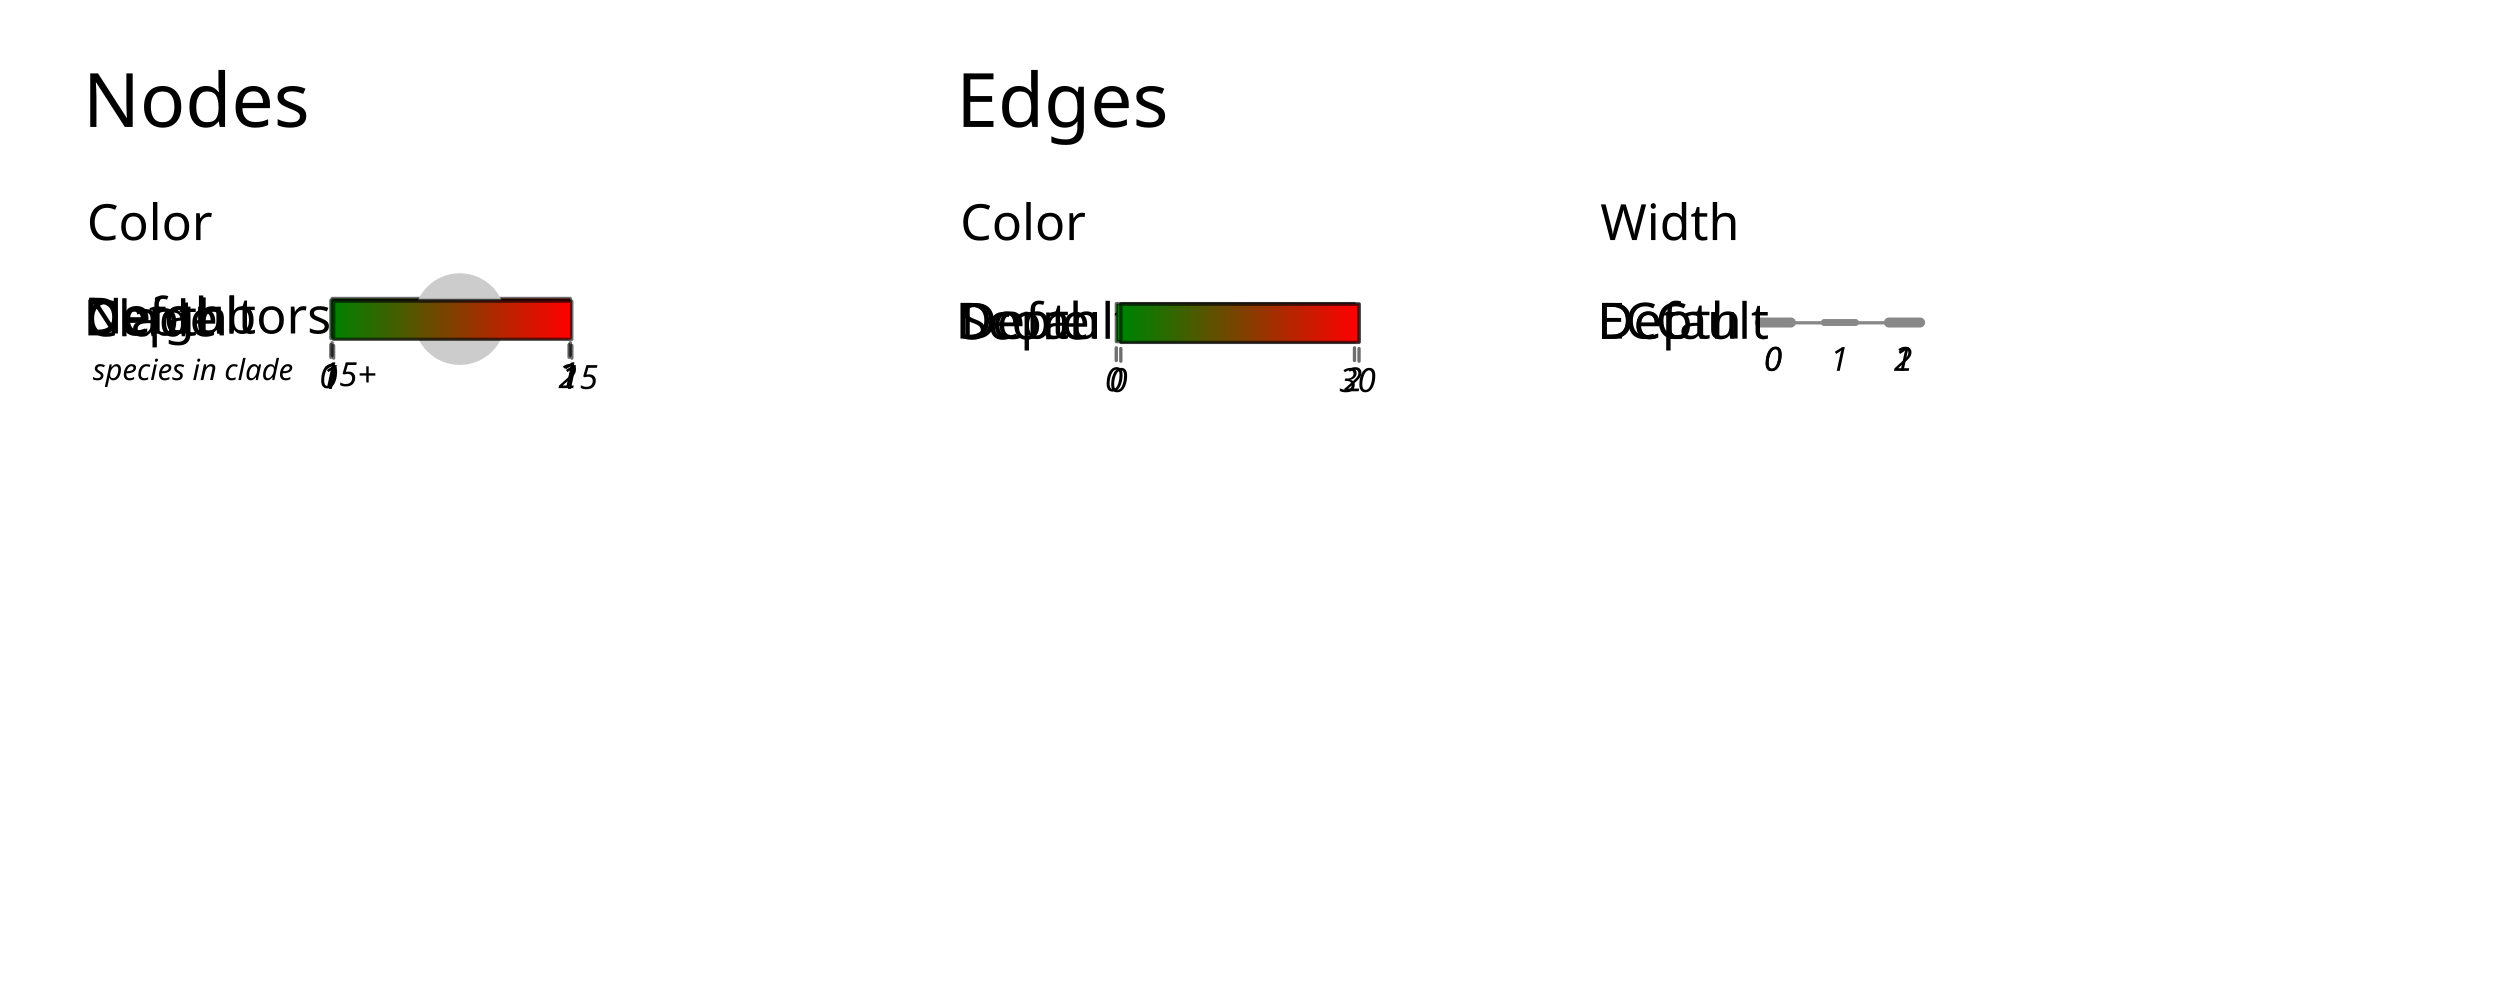
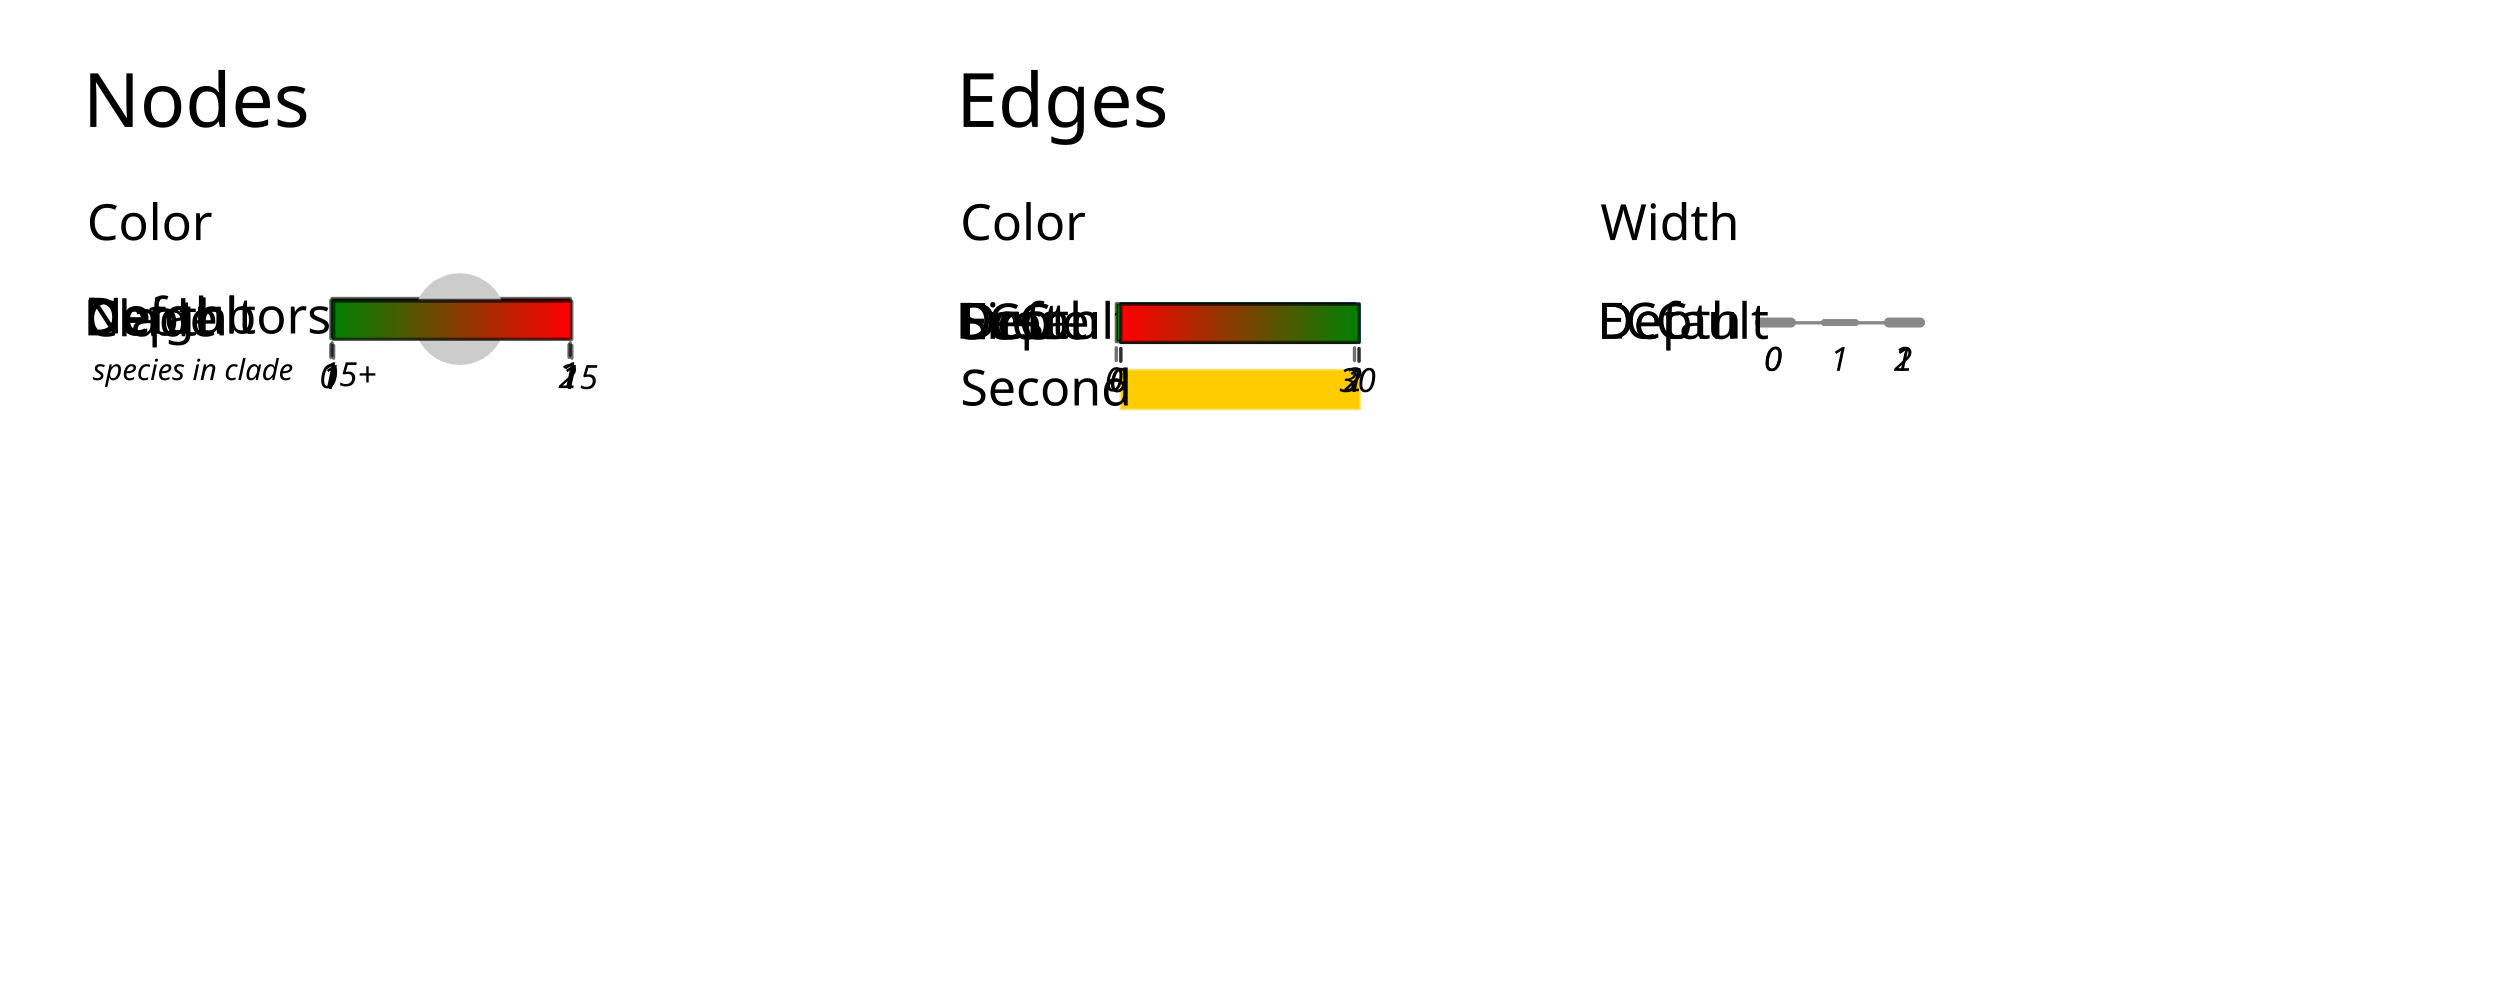
<svg xmlns="http://www.w3.org/2000/svg" xmlns:xlink="http://www.w3.org/1999/xlink" width="750px" height="300px" viewBox="0 0 750 300" id="svg2" version="1.1">
  <defs id="defs4">
    <linearGradient id="reverse">
      <stop id="stop4273" offset="0" style="stop-color:#ff0000;stop-opacity:1;" />
      <stop id="stop4275" offset="1" style="stop-color:#008000;stop-opacity:1" />
    </linearGradient>
    <linearGradient id="linearGradient4140">
      <stop style="stop-color:#ff0000;stop-opacity:1;" offset="0" id="stop4142" />
      <stop style="stop-color:#008000;stop-opacity:1" offset="1" id="stop4144" />
    </linearGradient>
    <linearGradient xlink:href="#linearGradient4140" id="linearGradient4146" x1="407.369" y1="97.968" x2="338.379" y2="97.968" gradientUnits="userSpaceOnUse" gradientTransform="translate(-263.4103,-28)" />
    <linearGradient xlink:href="#linearGradient4140" id="linearGradient4146-4" x1="406.359" y1="96.958" x2="334.844" y2="96.958" gradientUnits="userSpaceOnUse" gradientTransform="translate(-262.0425,-27.7839)" />
    <linearGradient xlink:href="#reverse" id="linearGradient4146-4-9" x1="170.993" y1="205.802" x2="100.236" y2="205.802" gradientUnits="userSpaceOnUse" gradientTransform="translate(-0.7950916,-26.24808)" />
    <linearGradient xlink:href="#reverse" id="linearGradient4146-4-9-7" x1="170.993" y1="205.802" x2="100.236" y2="205.802" gradientUnits="userSpaceOnUse" gradientTransform="translate(-0.4102367,-26.83225)" />
    <linearGradient xlink:href="#reverse" id="linearGradient4146-4-9-7-3" x1="170.993" y1="205.802" x2="100.236" y2="205.802" gradientUnits="userSpaceOnUse" gradientTransform="translate(-1.250349,-27.08224)" />
  </defs>
  <g id="layer1">
    <g id="g4277">
      <g transform="translate(263.4689,15.85714)" edge_color="color" id="score_group-3">
        <rect style="opacity:1;fill:#888888;fill-opacity:1;fill-rule:nonzero;stroke:#000000;stroke-width:1;stroke-linecap:round;stroke-linejoin:round;stroke-miterlimit:10;stroke-dasharray:none;stroke-dashoffset:0;stroke-opacity:0.569" id="rect4138-8" width="71.429" height="11.429" x="72.857" y="75.291" />
        <text xml:space="preserve" style="font-style:oblique;font-variant:normal;font-weight:normal;font-stretch:normal;font-size:45px;line-height:125%;font-family:Tahoma;-inkscape-font-specification:'Sans Oblique';letter-spacing:0px;word-spacing:0px;fill:#000000;fill-opacity:1;stroke:none;stroke-width:1px;stroke-linecap:butt;stroke-linejoin:miter;stroke-opacity:1" x="24.643" y="85.791" id="text4162-3">
          <tspan id="tspan4164-2" x="24.643" y="85.791" style="font-style:normal;font-variant:normal;font-weight:normal;font-stretch:normal;font-size:15px;font-family:Tahoma;-inkscape-font-specification:Tahoma">Default</tspan>
+         </text>
+       </g>
+       <g transform="translate(263.4689,15.85714)" edge_color="ecc_type" id="score_group-3">
+         <rect style="opacity:1;fill:#00ccff;fill-opacity:1;fill-rule:nonzero;stroke:#00ccff;stroke-width:1;stroke-linecap:round;stroke-linejoin:round;stroke-miterlimit:10;stroke-dasharray:none;stroke-dashoffset:0;stroke-opacity:0.569" id="rect4138-8" width="71.429" height="11.429" x="72.857" y="75.291" />
+         <text xml:space="preserve" style="font-style:oblique;font-variant:normal;font-weight:normal;font-stretch:normal;font-size:45px;line-height:125%;font-family:Tahoma;-inkscape-font-specification:'Sans Oblique';letter-spacing:0px;word-spacing:0px;fill:#000000;fill-opacity:1;stroke:none;stroke-width:1px;stroke-linecap:butt;stroke-linejoin:miter;stroke-opacity:1" x="24.643" y="85.791" id="text4162-3">
+           <tspan id="tspan4164-2" x="24.643" y="85.791" style="font-style:normal;font-variant:normal;font-weight:normal;font-stretch:normal;font-size:15px;font-family:Tahoma;-inkscape-font-specification:Tahoma">First</tspan>
+         </text>
+         <rect style="opacity:1;fill:#ffcc00;fill-opacity:1;fill-rule:nonzero;stroke:#ffcc00;stroke-width:1;stroke-linecap:round;stroke-linejoin:round;stroke-miterlimit:10;stroke-dasharray:none;stroke-dashoffset:0;stroke-opacity:0.569" id="rect4138-8" width="71.429" height="11.429" x="72.857" y="95.291" />
+         <text xml:space="preserve" style="font-style:oblique;font-variant:normal;font-weight:normal;font-stretch:normal;font-size:45px;line-height:125%;font-family:Tahoma;-inkscape-font-specification:'Sans Oblique';letter-spacing:0px;word-spacing:0px;fill:#000000;fill-opacity:1;stroke:none;stroke-width:1px;stroke-linecap:butt;stroke-linejoin:miter;stroke-opacity:1" x="24.643" y="85.791" id="text4162-3">
+           <tspan id="tspan4164-2" x="24.643" y="105.791" style="font-style:normal;font-variant:normal;font-weight:normal;font-stretch:normal;font-size:15px;font-family:Tahoma;-inkscape-font-specification:Tahoma">Second</tspan>
        </text>
      </g>
      <g transform="translate(262,0)" id="g4214">
        <text xml:space="preserve" style="font-style:oblique;font-variant:normal;font-weight:normal;font-stretch:normal;font-size:45px;line-height:125%;font-family:Tahoma;-inkscape-font-specification:'Sans Oblique';letter-spacing:0px;word-spacing:0px;fill:#000000;fill-opacity:1;stroke:none;stroke-width:1px;stroke-linecap:butt;stroke-linejoin:miter;stroke-opacity:1" x="24.885" y="38.076" id="text4134">
          <tspan id="tspan4136" x="24.885" y="38.076" style="font-style:normal;font-variant:normal;font-weight:normal;font-stretch:normal;font-size:22.5px;font-family:Tahoma;-inkscape-font-specification:Tahoma">Edges</tspan>
        </text>
        <text xml:space="preserve" style="font-style:oblique;font-variant:normal;font-weight:normal;font-stretch:normal;font-size:45px;line-height:125%;font-family:Tahoma;-inkscape-font-specification:'Sans Oblique';letter-spacing:0px;word-spacing:0px;fill:#000000;fill-opacity:1;stroke:none;stroke-width:1px;stroke-linecap:butt;stroke-linejoin:miter;stroke-opacity:1" x="26.061" y="72.015" id="text4134-9">
          <tspan id="tspan4136-5" x="26.061" y="72.015" style="font-style:normal;font-variant:normal;font-weight:normal;font-stretch:normal;font-size:15px;font-family:Tahoma;-inkscape-font-specification:Tahoma">Color</tspan>
        </text>
      </g>
      <g transform="translate(262.0425,27.7839)" edge_color="depth_color" id="score_group-2">
        <rect style="opacity:1;fill:url(#linearGradient4146-4);fill-opacity:1;fill-rule:nonzero;stroke:#000000;stroke-width:1;stroke-linecap:round;stroke-linejoin:round;stroke-miterlimit:10;stroke-dasharray:none;stroke-dashoffset:0;stroke-opacity:0.569" id="rect4138-0" width="71.429" height="11.429" x="72.857" y="63.291" />
        <text xml:space="preserve" style="font-style:oblique;font-variant:normal;font-weight:normal;font-stretch:normal;font-size:45px;line-height:125%;font-family:Tahoma;-inkscape-font-specification:'Sans Oblique';letter-spacing:0px;word-spacing:0px;fill:#000000;fill-opacity:1;stroke:none;stroke-width:1px;stroke-linecap:butt;stroke-linejoin:miter;stroke-opacity:1" x="24.643" y="73.791" id="text4162-9">
          <tspan id="tspan4164-4" x="24.643" y="73.791" style="font-style:normal;font-variant:normal;font-weight:normal;font-stretch:normal;font-size:15px;font-family:Tahoma;-inkscape-font-specification:Tahoma">Depth</tspan>
        </text>
        <path id="path4155-36" d="m 72.836,76.566 0,3.788" style="fill:#b2b2b2;fill-opacity:1;fill-rule:evenodd;stroke:#000000;stroke-width:1px;stroke-linecap:round;stroke-linejoin:miter;stroke-opacity:0.569" />
        <path id="path4155-3-6" d="m 144.304,76.566 0,3.788" style="fill:#b2b2b2;fill-opacity:1;fill-rule:evenodd;stroke:#000000;stroke-width:1px;stroke-linecap:round;stroke-linejoin:miter;stroke-opacity:0.569" />
        <text id="text4172-7" y="89.6" x="69.381" style="font-style:oblique;font-variant:normal;font-weight:normal;font-stretch:normal;font-size:45px;line-height:125%;font-family:Tahoma;-inkscape-font-specification:'Sans Oblique';letter-spacing:0px;word-spacing:0px;fill:#000000;fill-opacity:1;stroke:none;stroke-width:1px;stroke-linecap:butt;stroke-linejoin:miter;stroke-opacity:1" xml:space="preserve">
          <tspan style="font-size:10px" y="89.6" x="69.381" id="tspan4174-3">0</tspan>
        </text>
        <text id="text4172-9-2" y="89.6" x="141.111" style="font-style:oblique;font-variant:normal;font-weight:normal;font-stretch:normal;font-size:45px;line-height:125%;font-family:Tahoma;-inkscape-font-specification:'Sans Oblique';letter-spacing:0px;word-spacing:0px;fill:#000000;fill-opacity:1;stroke:none;stroke-width:1px;stroke-linecap:butt;stroke-linejoin:miter;stroke-opacity:1" xml:space="preserve">
          <tspan style="font-size:10px" y="89.6" x="141.111" id="tspan4174-5-2">2</tspan>
        </text>
      </g>
      <g transform="translate(263.4103,28)" edge_color="link_score" id="score_group">
        <rect style="opacity:1;fill:url(#linearGradient4146);fill-opacity:1;fill-rule:nonzero;stroke:#000000;stroke-width:1;stroke-linecap:round;stroke-linejoin:round;stroke-miterlimit:10;stroke-dasharray:none;stroke-dashoffset:0;stroke-opacity:0.569" id="rect4138" width="71.429" height="11.429" x="72.857" y="63.291" />
        <text xml:space="preserve" style="font-style:oblique;font-variant:normal;font-weight:normal;font-stretch:normal;font-size:45px;line-height:125%;font-family:Tahoma;-inkscape-font-specification:'Sans Oblique';letter-spacing:0px;word-spacing:0px;fill:#000000;fill-opacity:1;stroke:none;stroke-width:1px;stroke-linecap:butt;stroke-linejoin:miter;stroke-opacity:1" x="24.643" y="73.791" id="text4162">
          <tspan id="tspan4164" x="24.643" y="73.791" style="font-style:normal;font-variant:normal;font-weight:normal;font-stretch:normal;font-size:15px;font-family:Tahoma;-inkscape-font-specification:Tahoma">Score</tspan>
        </text>
        <path id="path4155" d="m 72.836,76.566 0,3.788" style="fill:#b2b2b2;fill-opacity:1;fill-rule:evenodd;stroke:#000000;stroke-width:1px;stroke-linecap:round;stroke-linejoin:miter;stroke-opacity:0.569" />
        <path id="path4155-3" d="m 144.304,76.566 0,3.788" style="fill:#b2b2b2;fill-opacity:1;fill-rule:evenodd;stroke:#000000;stroke-width:1px;stroke-linecap:round;stroke-linejoin:miter;stroke-opacity:0.569" />
        <text id="text4172" y="89.6" x="69.381" style="font-style:oblique;font-variant:normal;font-weight:normal;font-stretch:normal;font-size:45px;line-height:125%;font-family:Tahoma;-inkscape-font-specification:'Sans Oblique';letter-spacing:0px;word-spacing:0px;fill:#000000;fill-opacity:1;stroke:none;stroke-width:1px;stroke-linecap:butt;stroke-linejoin:miter;stroke-opacity:1" xml:space="preserve">
          <tspan style="font-size:10px" y="89.6" x="69.381" id="tspan4174">0</tspan>
        </text>
        <text id="text4172-9" y="89.6" x="138.317" style="font-style:oblique;font-variant:normal;font-weight:normal;font-stretch:normal;font-size:45px;line-height:125%;font-family:Tahoma;-inkscape-font-specification:'Sans Oblique';letter-spacing:0px;word-spacing:0px;fill:#000000;fill-opacity:1;stroke:none;stroke-width:1px;stroke-linecap:butt;stroke-linejoin:miter;stroke-opacity:1" xml:space="preserve">
          <tspan style="font-size:10px" y="89.6" x="138.317" id="tspan4174-5">30</tspan>
+         </text>
+       </g>
+       <g transform="translate(263.4103,28)" edge_color="ecc_score" id="score_group">
+         <rect style="opacity:1;fill:url(#reverse);fill-opacity:1;fill-rule:nonzero;stroke:#000000;stroke-width:1;stroke-linecap:round;stroke-linejoin:round;stroke-miterlimit:10;stroke-dasharray:none;stroke-dashoffset:0;stroke-opacity:0.569" id="rect4138" width="71.429" height="11.429" x="72.857" y="63.291" />
+         <text xml:space="preserve" style="font-style:oblique;font-variant:normal;font-weight:normal;font-stretch:normal;font-size:45px;line-height:125%;font-family:Tahoma;-inkscape-font-specification:'Sans Oblique';letter-spacing:0px;word-spacing:0px;fill:#000000;fill-opacity:1;stroke:none;stroke-width:1px;stroke-linecap:butt;stroke-linejoin:miter;stroke-opacity:1" x="24.643" y="73.791" id="text4162">
+           <tspan id="tspan4164" x="24.643" y="73.791" style="font-style:normal;font-variant:normal;font-weight:normal;font-stretch:normal;font-size:15px;font-family:Tahoma;-inkscape-font-specification:Tahoma">ECC</tspan>
+         </text>
+         <path id="path4155" d="m 72.836,76.566 0,3.788" style="fill:#b2b2b2;fill-opacity:1;fill-rule:evenodd;stroke:#000000;stroke-width:1px;stroke-linecap:round;stroke-linejoin:miter;stroke-opacity:0.569" />
+         <path id="path4155-3" d="m 144.304,76.566 0,3.788" style="fill:#b2b2b2;fill-opacity:1;fill-rule:evenodd;stroke:#000000;stroke-width:1px;stroke-linecap:round;stroke-linejoin:miter;stroke-opacity:0.569" />
+         <text id="text4172" y="89.6" x="69.381" style="font-style:oblique;font-variant:normal;font-weight:normal;font-stretch:normal;font-size:45px;line-height:125%;font-family:Tahoma;-inkscape-font-specification:'Sans Oblique';letter-spacing:0px;word-spacing:0px;fill:#000000;fill-opacity:1;stroke:none;stroke-width:1px;stroke-linecap:butt;stroke-linejoin:miter;stroke-opacity:1" xml:space="preserve">
+           <tspan style="font-size:10px" y="89.6" x="69.381" id="tspan4174">0</tspan>
+         </text>
+         <text id="text4172-9" y="89.6" x="138.317" style="font-style:oblique;font-variant:normal;font-weight:normal;font-stretch:normal;font-size:45px;line-height:125%;font-family:Tahoma;-inkscape-font-specification:'Sans Oblique';letter-spacing:0px;word-spacing:0px;fill:#000000;fill-opacity:1;stroke:none;stroke-width:1px;stroke-linecap:butt;stroke-linejoin:miter;stroke-opacity:1" xml:space="preserve">
+           <tspan style="font-size:10px" y="89.6" x="140.317" id="tspan4174-5">1</tspan>
        </text>
      </g>
      <text id="text4134-9-8" y="72.015" x="480.088" style="font-style:oblique;font-variant:normal;font-weight:normal;font-stretch:normal;font-size:45px;line-height:125%;font-family:Tahoma;-inkscape-font-specification:'Sans Oblique';letter-spacing:0px;word-spacing:0px;fill:#000000;fill-opacity:1;stroke:none;stroke-width:1px;stroke-linecap:butt;stroke-linejoin:miter;stroke-opacity:1" xml:space="preserve">
        <tspan style="font-style:normal;font-variant:normal;font-weight:normal;font-stretch:normal;font-size:15px;font-family:Tahoma;-inkscape-font-specification:Tahoma" y="72.015" x="480.088" id="tspan4136-5-7">Width</tspan>
      </text>
      <g transform="translate(277.6347,-4.170894)" edge_width="depth" id="g4288">
        <text id="text4162-9-1" y="105.746" x="201.537" style="font-style:oblique;font-variant:normal;font-weight:normal;font-stretch:normal;font-size:45px;line-height:125%;font-family:Tahoma;-inkscape-font-specification:'Sans Oblique';letter-spacing:0px;word-spacing:0px;fill:#000000;fill-opacity:1;stroke:none;stroke-width:1px;stroke-linecap:butt;stroke-linejoin:miter;stroke-opacity:1" xml:space="preserve">
          <tspan style="font-style:normal;font-variant:normal;font-weight:normal;font-stretch:normal;font-size:15px;font-family:Tahoma;-inkscape-font-specification:Tahoma" y="105.746" x="201.537" id="tspan4164-4-4">Depth</tspan>
        </text>
        <path style="fill:none;fill-rule:evenodd;stroke:#888888;stroke-width:3;stroke-linecap:round;stroke-linejoin:miter;stroke-miterlimit:4;stroke-dasharray:none;stroke-opacity:1" d="m 250.282,100.929 9.344,0" id="path4202" />
        <path style="fill:none;fill-rule:evenodd;stroke:#888888;stroke-width:2;stroke-linecap:round;stroke-linejoin:miter;stroke-miterlimit:4;stroke-dasharray:none;stroke-opacity:1" d="m 269.664,100.929 9.344,0" id="path4202-0" />
        <path style="fill:none;fill-rule:evenodd;stroke:#888888;stroke-width:1px;stroke-linecap:round;stroke-linejoin:miter;stroke-opacity:1" d="m 289.046,100.929 9.344,0" id="path4202-0-6" />
        <text id="text4172-1" y="115.421" x="251.498" style="font-style:oblique;font-variant:normal;font-weight:normal;font-stretch:normal;font-size:45px;line-height:125%;font-family:Tahoma;-inkscape-font-specification:'Sans Oblique';letter-spacing:0px;word-spacing:0px;fill:#000000;fill-opacity:1;stroke:none;stroke-width:1px;stroke-linecap:butt;stroke-linejoin:miter;stroke-opacity:1" xml:space="preserve">
          <tspan style="font-size:10px" y="115.421" x="251.498" id="tspan4174-9">0</tspan>
        </text>
        <text id="text4172-8" y="115.421" x="271.374" style="font-style:oblique;font-variant:normal;font-weight:normal;font-stretch:normal;font-size:45px;line-height:125%;font-family:Tahoma;-inkscape-font-specification:'Sans Oblique';letter-spacing:0px;word-spacing:0px;fill:#000000;fill-opacity:1;stroke:none;stroke-width:1px;stroke-linecap:butt;stroke-linejoin:miter;stroke-opacity:1" xml:space="preserve">
          <tspan style="font-size:10px" y="115.421" x="271.374" id="tspan4174-54">1</tspan>
        </text>
        <text id="text4172-3" y="115.421" x="290.525" style="font-style:oblique;font-variant:normal;font-weight:normal;font-stretch:normal;font-size:45px;line-height:125%;font-family:Tahoma;-inkscape-font-specification:'Sans Oblique';letter-spacing:0px;word-spacing:0px;fill:#000000;fill-opacity:1;stroke:none;stroke-width:1px;stroke-linecap:butt;stroke-linejoin:miter;stroke-opacity:1" xml:space="preserve">
          <tspan style="font-size:10px" y="115.421" x="290.525" id="tspan4174-31">2</tspan>
        </text>
      </g>
      <g transform="translate(277.6347,-4.170894)" edge_width="ecc_width" id="g4288">
        <text id="text4162-9-1" y="105.746" x="201.537" style="font-style:oblique;font-variant:normal;font-weight:normal;font-stretch:normal;font-size:45px;line-height:125%;font-family:Tahoma;-inkscape-font-specification:'Sans Oblique';letter-spacing:0px;word-spacing:0px;fill:#000000;fill-opacity:1;stroke:none;stroke-width:1px;stroke-linecap:butt;stroke-linejoin:miter;stroke-opacity:1" xml:space="preserve">
          <tspan style="font-style:normal;font-variant:normal;font-weight:normal;font-stretch:normal;font-size:15px;font-family:Tahoma;-inkscape-font-specification:Tahoma" y="105.746" x="201.537" id="tspan4164-4-4">ECC</tspan>
        </text>
        <path style="fill:none;fill-rule:evenodd;stroke:#888888;stroke-width:1px;stroke-linecap:round;stroke-linejoin:miter;stroke-miterlimit:4;stroke-dasharray:none;stroke-opacity:1" d="m 250.282,100.929 9.344,0" id="path4202" />
        <path style="fill:none;fill-rule:evenodd;stroke:#888888;stroke-width:2px;stroke-linecap:round;stroke-linejoin:miter;stroke-miterlimit:4;stroke-dasharray:none;stroke-opacity:1" d="m 269.664,100.929 9.344,0" id="path4202-0" />
        <path style="fill:none;fill-rule:evenodd;stroke:#888888;stroke-width:3px;stroke-linecap:round;stroke-linejoin:miter;stroke-opacity:1" d="m 289.046,100.929 9.344,0" id="path4202-0-6" />
        <text id="text4172-1" y="115.421" x="251.498" style="font-style:oblique;font-variant:normal;font-weight:normal;font-stretch:normal;font-size:45px;line-height:125%;font-family:Tahoma;-inkscape-font-specification:'Sans Oblique';letter-spacing:0px;word-spacing:0px;fill:#000000;fill-opacity:1;stroke:none;stroke-width:1px;stroke-linecap:butt;stroke-linejoin:miter;stroke-opacity:1" xml:space="preserve">
          <tspan style="font-size:10px" y="115.421" x="251.498" id="tspan4174-9">0</tspan>
        </text>
        <text id="text4172-3" y="115.421" x="290.525" style="font-style:oblique;font-variant:normal;font-weight:normal;font-stretch:normal;font-size:45px;line-height:125%;font-family:Tahoma;-inkscape-font-specification:'Sans Oblique';letter-spacing:0px;word-spacing:0px;fill:#000000;fill-opacity:1;stroke:none;stroke-width:1px;stroke-linecap:butt;stroke-linejoin:miter;stroke-opacity:1" xml:space="preserve">
          <tspan style="font-size:10px" y="115.421" x="290.525" id="tspan4174-31">1</tspan>
        </text>
      </g>
      <g transform="translate(277.6347,-4.097652)" edge_width="default" id="g4288-2">
        <text id="text4162-9-1-5" y="105.746" x="201.537" style="font-style:oblique;font-variant:normal;font-weight:normal;font-stretch:normal;font-size:45px;line-height:125%;font-family:Tahoma;-inkscape-font-specification:'Sans Oblique';letter-spacing:0px;word-spacing:0px;fill:#000000;fill-opacity:1;stroke:none;stroke-width:1px;stroke-linecap:butt;stroke-linejoin:miter;stroke-opacity:1" xml:space="preserve">
          <tspan style="font-style:normal;font-variant:normal;font-weight:normal;font-stretch:normal;font-size:15px;font-family:Tahoma;-inkscape-font-specification:Tahoma" y="105.746" x="201.537" id="tspan4164-4-4-0">Default</tspan>
        </text>
        <path style="fill:none;fill-rule:evenodd;stroke:#888888;stroke-width:1px;stroke-linecap:round;stroke-linejoin:miter;stroke-opacity:1" d="m 255.964,100.929 42.426,0" id="path4202-0-6-3" />
      </g>
    </g>
    <g id="g4234" transform="translate(0,-13.49269)">
      <g transform="translate(-0.3621388,-96)" id="g4208">
        <text xml:space="preserve" style="font-style:oblique;font-variant:normal;font-weight:normal;font-stretch:normal;font-size:45px;line-height:125%;font-family:Tahoma;-inkscape-font-specification:'Sans Oblique';letter-spacing:0px;word-spacing:0px;fill:#000000;fill-opacity:1;stroke:none;stroke-width:1px;stroke-linecap:butt;stroke-linejoin:miter;stroke-opacity:1" x="25.247" y="147.569" id="text4134-1">
          <tspan id="tspan4136-4" x="25.247" y="147.569" style="font-style:normal;font-variant:normal;font-weight:normal;font-stretch:normal;font-size:22.5px;font-family:Tahoma;-inkscape-font-specification:Tahoma">Nodes</tspan>
        </text>
        <text xml:space="preserve" style="font-style:oblique;font-variant:normal;font-weight:normal;font-stretch:normal;font-size:45px;line-height:125%;font-family:Tahoma;-inkscape-font-specification:'Sans Oblique';letter-spacing:0px;word-spacing:0px;fill:#000000;fill-opacity:1;stroke:none;stroke-width:1px;stroke-linecap:butt;stroke-linejoin:miter;stroke-opacity:1" x="26.423" y="181.507" id="text4134-9-1">
          <tspan id="tspan4136-5-8" x="26.423" y="181.507" style="font-style:normal;font-variant:normal;font-weight:normal;font-stretch:normal;font-size:15px;font-family:Tahoma;-inkscape-font-specification:Tahoma">Color</tspan>
        </text>
      </g>
      <g transform="translate(0.7950916,39.74078)" node_color="neighbors" id="score_group-2-3">
        <rect style="opacity:1;fill:url(#linearGradient4146-4-9);fill-opacity:1;fill-rule:nonzero;stroke:#000000;stroke-width:1;stroke-linecap:round;stroke-linejoin:round;stroke-miterlimit:10;stroke-dasharray:none;stroke-dashoffset:0;stroke-opacity:0.569" id="rect4138-0-6" width="71.429" height="11.429" x="98.857" y="63.291" />
        <text xml:space="preserve" style="font-style:oblique;font-variant:normal;font-weight:normal;font-stretch:normal;font-size:45px;line-height:125%;font-family:Tahoma;-inkscape-font-specification:'Sans Oblique';letter-spacing:0px;word-spacing:0px;fill:#000000;fill-opacity:1;stroke:none;stroke-width:1px;stroke-linecap:butt;stroke-linejoin:miter;stroke-opacity:1" x="24.643" y="73.791" id="text4162-9-0">
          <tspan id="tspan4164-4-3" x="24.643" y="73.791" style="font-style:normal;font-variant:normal;font-weight:normal;font-stretch:normal;font-size:15px;font-family:Tahoma;-inkscape-font-specification:Tahoma">Neighbors</tspan>
        </text>
        <path id="path4155-36-0" d="m 98.836,76.566 0,3.788" style="fill:#b2b2b2;fill-opacity:1;fill-rule:evenodd;stroke:#000000;stroke-width:1px;stroke-linecap:round;stroke-linejoin:miter;stroke-opacity:0.569" />
        <path id="path4155-3-6-7" d="m 170.304,76.566 0,3.788" style="fill:#b2b2b2;fill-opacity:1;fill-rule:evenodd;stroke:#000000;stroke-width:1px;stroke-linecap:round;stroke-linejoin:miter;stroke-opacity:0.569" />
        <text id="text4172-7-1" y="89.6" x="95.381" style="font-style:oblique;font-variant:normal;font-weight:normal;font-stretch:normal;font-size:45px;line-height:125%;font-family:Tahoma;-inkscape-font-specification:'Sans Oblique';letter-spacing:0px;word-spacing:0px;fill:#000000;fill-opacity:1;stroke:none;stroke-width:1px;stroke-linecap:butt;stroke-linejoin:miter;stroke-opacity:1" xml:space="preserve">
          <tspan style="font-size:10px" y="89.6" x="95.381" id="tspan4174-3-6">15+</tspan>
        </text>
        <text id="text4172-9-2-7" y="89.6" x="167.111" style="font-style:oblique;font-variant:normal;font-weight:normal;font-stretch:normal;font-size:45px;line-height:125%;font-family:Tahoma;-inkscape-font-specification:'Sans Oblique';letter-spacing:0px;word-spacing:0px;fill:#000000;fill-opacity:1;stroke:none;stroke-width:1px;stroke-linecap:butt;stroke-linejoin:miter;stroke-opacity:1" xml:space="preserve">
          <tspan style="font-size:10px" y="89.6" x="167.111" id="tspan4174-5-2-9">1</tspan>
        </text>
      </g>
      <g transform="translate(0.6245224,39.7535)" node_color="color" id="score_group-2-3-3">
        <text xml:space="preserve" style="font-style:oblique;font-variant:normal;font-weight:normal;font-stretch:normal;font-size:45px;line-height:125%;font-family:Tahoma;-inkscape-font-specification:'Sans Oblique';letter-spacing:0px;word-spacing:0px;fill:#000000;fill-opacity:1;stroke:none;stroke-width:1px;stroke-linecap:butt;stroke-linejoin:miter;stroke-opacity:1" x="24.643" y="73.791" id="text4162-9-0-2">
          <tspan id="tspan4164-4-3-6" x="24.643" y="73.791" style="font-style:normal;font-variant:normal;font-weight:normal;font-stretch:normal;font-size:15px;font-family:Tahoma;-inkscape-font-specification:Tahoma">Default</tspan>
        </text>
        <circle r="13.75" cy="69.466" cx="137.304" id="path4328" style="opacity:1;fill:#cccccc;fill-opacity:1;fill-rule:nonzero;stroke:none;stroke-width:3;stroke-linecap:round;stroke-linejoin:round;stroke-miterlimit:4;stroke-dasharray:none;stroke-dashoffset:0;stroke-opacity:1" />
      </g>
      <g transform="translate(0.4102367,40.32494)" node_color="depth_color" id="score_group-2-3-9">
        <rect style="opacity:1;fill:url(#linearGradient4146-4-9-7);fill-opacity:1;fill-rule:nonzero;stroke:#000000;stroke-width:1;stroke-linecap:round;stroke-linejoin:round;stroke-miterlimit:10;stroke-dasharray:none;stroke-dashoffset:0;stroke-opacity:0.569" id="rect4138-0-6-1" width="71.429" height="11.429" x="98.857" y="63.291" />
        <text xml:space="preserve" style="font-style:oblique;font-variant:normal;font-weight:normal;font-stretch:normal;font-size:45px;line-height:125%;font-family:Tahoma;-inkscape-font-specification:'Sans Oblique';letter-spacing:0px;word-spacing:0px;fill:#000000;fill-opacity:1;stroke:none;stroke-width:1px;stroke-linecap:butt;stroke-linejoin:miter;stroke-opacity:1" x="24.643" y="73.791" id="text4162-9-0-9">
          <tspan id="tspan4164-4-3-2" x="24.643" y="73.791" style="font-style:normal;font-variant:normal;font-weight:normal;font-stretch:normal;font-size:15px;font-family:Tahoma;-inkscape-font-specification:Tahoma">Depth</tspan>
        </text>
        <path id="path4155-36-0-4" d="m 98.836,76.566 0,3.788" style="fill:#b2b2b2;fill-opacity:1;fill-rule:evenodd;stroke:#000000;stroke-width:1px;stroke-linecap:round;stroke-linejoin:miter;stroke-opacity:0.569" />
        <path id="path4155-3-6-7-7" d="m 170.304,76.566 0,3.788" style="fill:#b2b2b2;fill-opacity:1;fill-rule:evenodd;stroke:#000000;stroke-width:1px;stroke-linecap:round;stroke-linejoin:miter;stroke-opacity:0.569" />
        <text id="text4172-7-1-8" y="89.6" x="95.381" style="font-style:oblique;font-variant:normal;font-weight:normal;font-stretch:normal;font-size:45px;line-height:125%;font-family:Tahoma;-inkscape-font-specification:'Sans Oblique';letter-spacing:0px;word-spacing:0px;fill:#000000;fill-opacity:1;stroke:none;stroke-width:1px;stroke-linecap:butt;stroke-linejoin:miter;stroke-opacity:1" xml:space="preserve">
          <tspan style="font-size:10px" y="89.6" x="95.381" id="tspan4174-3-6-1">0</tspan>
        </text>
        <text id="text4172-9-2-7-4" y="89.6" x="167.111" style="font-style:oblique;font-variant:normal;font-weight:normal;font-stretch:normal;font-size:45px;line-height:125%;font-family:Tahoma;-inkscape-font-specification:'Sans Oblique';letter-spacing:0px;word-spacing:0px;fill:#000000;fill-opacity:1;stroke:none;stroke-width:1px;stroke-linecap:butt;stroke-linejoin:miter;stroke-opacity:1" xml:space="preserve">
          <tspan style="font-size:10px" y="89.6" x="167.111" id="tspan4174-5-2-9-7">2</tspan>
        </text>
      </g>
      <g transform="translate(1.250349,40.57493)" node_color="family_clade_count" id="score_group-2-3-9-8">
        <rect style="opacity:1;fill:url(#linearGradient4146-4-9-7-3);fill-opacity:1;fill-rule:nonzero;stroke:#000000;stroke-width:1;stroke-linecap:round;stroke-linejoin:round;stroke-miterlimit:10;stroke-dasharray:none;stroke-dashoffset:0;stroke-opacity:0.569" id="rect4138-0-6-1-8" width="71.429" height="11.429" x="98.857" y="63.291" />
        <text xml:space="preserve" style="font-style:oblique;font-variant:normal;font-weight:normal;font-stretch:normal;font-size:45px;line-height:125%;font-family:Tahoma;-inkscape-font-specification:'Sans Oblique';letter-spacing:0px;word-spacing:0px;fill:#000000;fill-opacity:1;stroke:none;stroke-width:1px;stroke-linecap:butt;stroke-linejoin:miter;stroke-opacity:1" x="24.643" y="73.791" id="text4162-9-0-9-3">
          <tspan id="tspan4270" x="24.643" y="73.791" style="font-style:normal;font-variant:normal;font-weight:normal;font-stretch:normal;font-size:15px;font-family:Tahoma;-inkscape-font-specification:Tahoma">Clade</tspan>
        </text>
        <path id="path4155-36-0-4-6" d="m 98.836,76.566 0,3.788" style="fill:#b2b2b2;fill-opacity:1;fill-rule:evenodd;stroke:#000000;stroke-width:1px;stroke-linecap:round;stroke-linejoin:miter;stroke-opacity:0.569" />
        <path id="path4155-3-6-7-7-5" d="m 170.304,76.566 0,3.788" style="fill:#b2b2b2;fill-opacity:1;fill-rule:evenodd;stroke:#000000;stroke-width:1px;stroke-linecap:round;stroke-linejoin:miter;stroke-opacity:0.569" />
        <text id="text4172-7-1-8-8" y="89.6" x="95.381" style="font-style:oblique;font-variant:normal;font-weight:normal;font-stretch:normal;font-size:45px;line-height:125%;font-family:Tahoma;-inkscape-font-specification:'Sans Oblique';letter-spacing:0px;word-spacing:0px;fill:#000000;fill-opacity:1;stroke:none;stroke-width:1px;stroke-linecap:butt;stroke-linejoin:miter;stroke-opacity:1" xml:space="preserve">
          <tspan style="font-size:10px" y="89.6" x="95.381" id="tspan4174-3-6-1-6">1</tspan>
        </text>
        <text id="text4172-9-2-7-4-5" y="89.6" x="167.111" style="font-style:oblique;font-variant:normal;font-weight:normal;font-stretch:normal;font-size:45px;line-height:125%;font-family:Tahoma;-inkscape-font-specification:'Sans Oblique';letter-spacing:0px;word-spacing:0px;fill:#000000;fill-opacity:1;stroke:none;stroke-width:1px;stroke-linecap:butt;stroke-linejoin:miter;stroke-opacity:1" xml:space="preserve">
          <tspan style="font-size:10px" y="89.6" x="167.111" id="tspan4174-5-2-9-7-2">15</tspan>
        </text>
        <text id="text4274" y="86.93" x="26.607" style="font-style:oblique;font-variant:normal;font-weight:normal;font-stretch:normal;font-size:45px;line-height:125%;font-family:Tahoma;-inkscape-font-specification:'Sans Oblique';letter-spacing:0px;word-spacing:0px;fill:#000000;fill-opacity:1;stroke:none;stroke-width:1px;stroke-linecap:butt;stroke-linejoin:miter;stroke-opacity:1" xml:space="preserve">
          <tspan style="font-size:8.75px" y="86.93" x="26.607" id="tspan4276">species in clade</tspan>
        </text>
      </g>
    </g>
  </g>
</svg>
